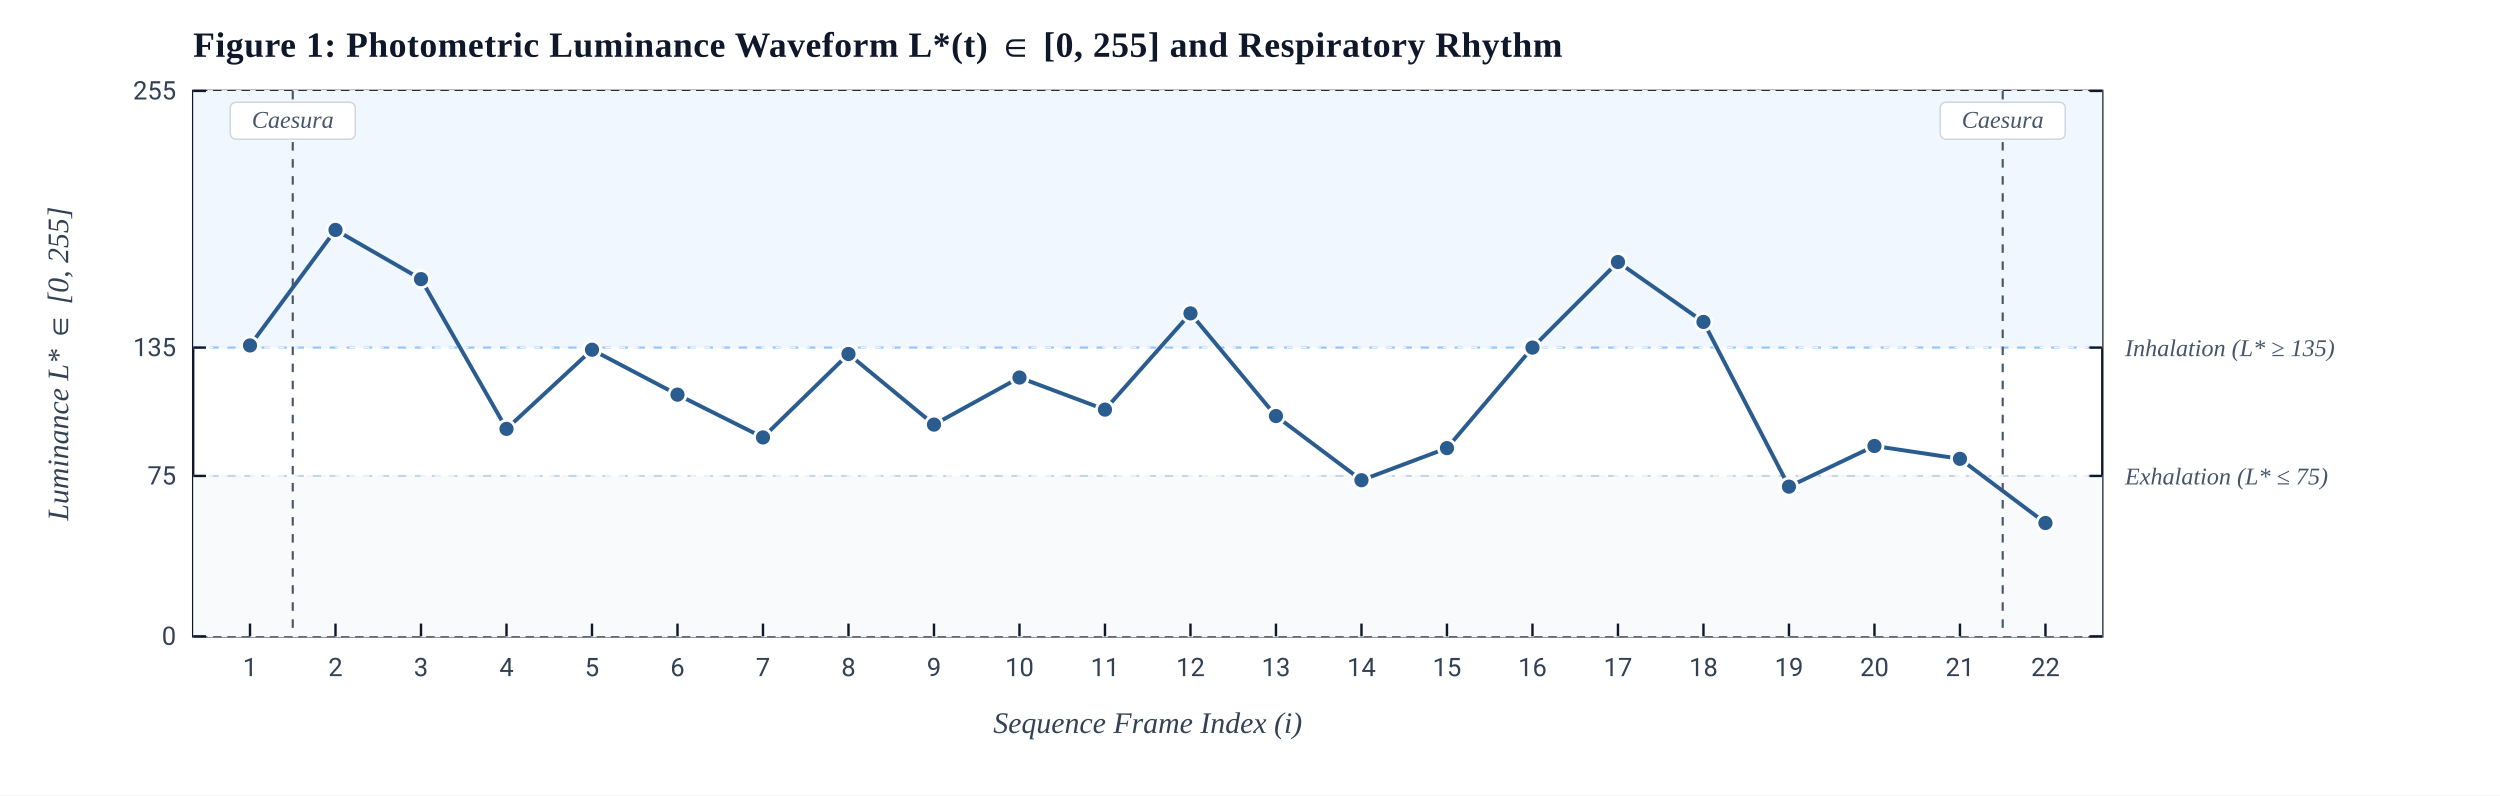
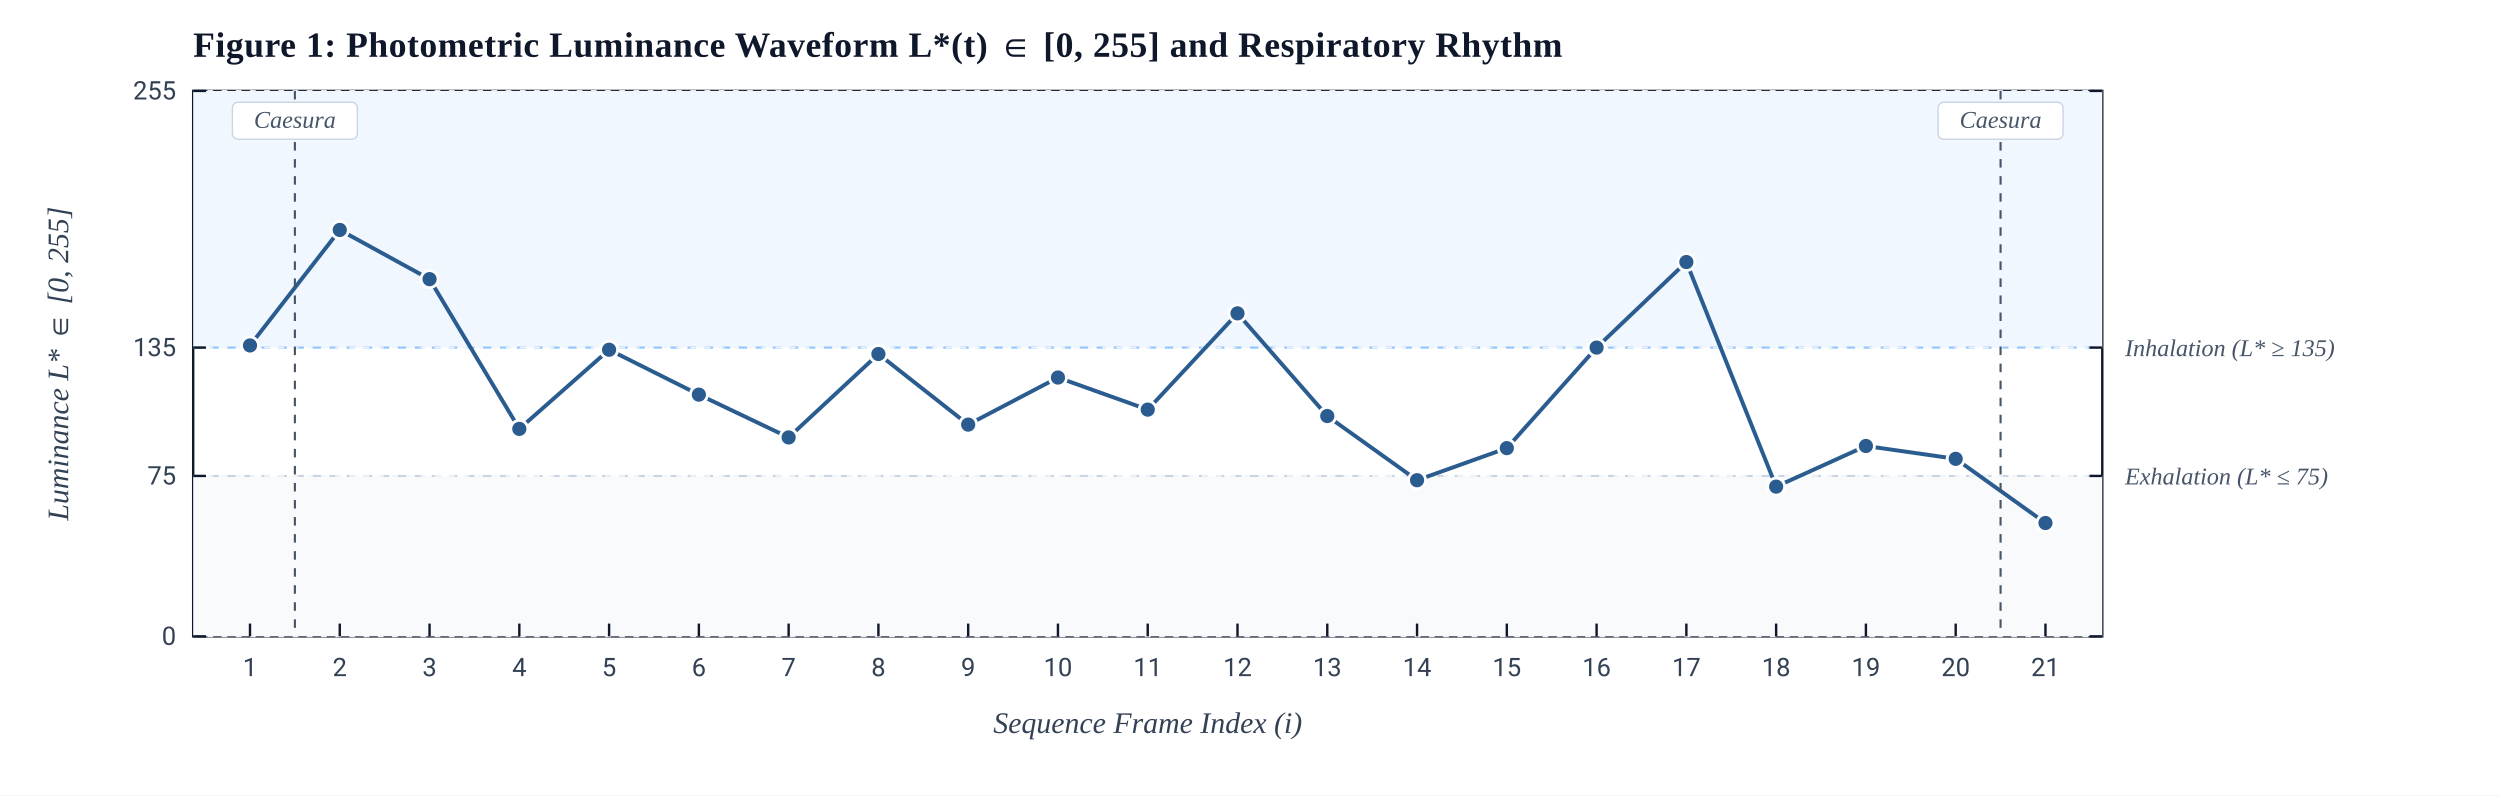
<svg xmlns="http://www.w3.org/2000/svg" viewBox="0 0 880 280" width="100%" height="100%">
  <style>
    .paper-bg { fill: #ffffff; }
    .spine-box { fill: #ffffff; stroke: #0f172a; stroke-width: 0.85; }
    .academic-grid { stroke: #f1f5f9; stroke-width: 0.6; stroke-dasharray: 2 3; }
    .tick-line { stroke: #0f172a; stroke-width: 0.85; }
    .fig-heading { fill: #0f172a; font-family: "Times New Roman", Times, "Nimbus Roman No9 L", "Liberation Serif", serif; font-size: 12.5px; font-weight: bold; letter-spacing: 0.2px; }
    .axis-title { fill: #334155; font-family: "Times New Roman", Times, "Nimbus Roman No9 L", "Liberation Serif", serif; font-size: 10.5px; font-style: italic; }
    .tick-label { fill: #334155; font-family: -apple-system, BlinkMacSystemFont, "Segoe UI", Roboto, Helvetica, Arial, sans-serif; font-size: 9px; font-variant-numeric: tabular-nums; }
    .threshold-label { fill: #475569; font-family: "Times New Roman", Times, "Nimbus Roman No9 L", "Liberation Serif", serif; font-size: 8.5px; font-style: italic; }
  </style>
  <rect width="880" height="280" class="paper-bg" />
  <text x="68" y="20" class="fig-heading">Figure 1: Photometric Luminance Waveform L*(t) ∈ [0, 255] and Respiratory Rhythm</text>
  <rect x="68" y="32" width="672" height="192" class="spine-box" />
  <rect x="68" y="32" width="672" height="90.353" fill="#f0f7ff" stroke="none" />
  <rect x="68" y="167.529" width="672" height="56.471" fill="#f8fafc" stroke="none" />
  <line x1="68" y1="122.353" x2="740" y2="122.353" stroke="#93c5fd" stroke-width="0.75" stroke-dasharray="3 3" />
  <text x="748" y="125.353" class="threshold-label" fill="#2b5c8f" text-anchor="start">Inhalation (L* ≥ 135)</text>
  <line x1="68" y1="167.529" x2="740" y2="167.529" stroke="#cbd5e1" stroke-width="0.75" stroke-dasharray="3 3" />
  <text x="748" y="170.529" class="threshold-label" fill="#475569" text-anchor="start">Exhalation (L* ≤ 75)</text>
  <text transform="translate(24, 128) rotate(-90)" class="axis-title" text-anchor="middle">Luminance L* ∈ [0, 255]</text>
  <line x1="68" y1="32" x2="740" y2="32" class="academic-grid" />
  <line x1="68" y1="32" x2="72.5" y2="32" class="tick-line" />
  <line x1="735.5" y1="32" x2="740" y2="32" class="tick-line" />
  <text x="62" y="35" class="tick-label" text-anchor="end">255</text>
  <line x1="68" y1="122.353" x2="740" y2="122.353" class="academic-grid" />
  <line x1="68" y1="122.353" x2="72.5" y2="122.353" class="tick-line" />
  <line x1="735.5" y1="122.353" x2="740" y2="122.353" class="tick-line" />
  <text x="62" y="125.353" class="tick-label" text-anchor="end">135</text>
  <line x1="68" y1="167.529" x2="740" y2="167.529" class="academic-grid" />
  <line x1="68" y1="167.529" x2="72.5" y2="167.529" class="tick-line" />
  <line x1="735.5" y1="167.529" x2="740" y2="167.529" class="tick-line" />
  <text x="62" y="170.529" class="tick-label" text-anchor="end">75</text>
  <line x1="68" y1="224" x2="740" y2="224" class="academic-grid" />
  <line x1="68" y1="224" x2="72.5" y2="224" class="tick-line" />
  <line x1="735.5" y1="224" x2="740" y2="224" class="tick-line" />
  <text x="62" y="227" class="tick-label" text-anchor="end">0</text>
-   <path d="M 88 121.6 L 118.095 80.941 L 148.19 98.259 L 178.286 150.965 L 208.381 123.106 L 238.476 138.918 L 268.571 153.976 L 298.667 124.612 L 328.762 149.459 L 358.857 132.894 L 388.952 144.188 L 419.048 110.306 L 449.143 146.447 L 479.238 169.035 L 509.333 157.741 L 539.429 122.353 L 569.524 92.235 L 599.619 113.318 L 629.714 171.294 L 659.81 156.988 L 689.905 161.506 L 720 184.094" fill="none" stroke="#2b5c8f" stroke-width="1.4" stroke-linejoin="round" stroke-linecap="round" />
-   <line x1="103.048" y1="32" x2="103.048" y2="224" stroke="#475569" stroke-width="0.75" stroke-dasharray="3 3" />
-   <rect x="81.048" y="36" width="44" height="13" fill="#ffffff" stroke="#cbd5e1" stroke-width="0.5" rx="2" />
-   <text x="103.048" y="45" class="threshold-label" fill="#334155" text-anchor="middle">Caesura</text>
-   <line x1="704.952" y1="32" x2="704.952" y2="224" stroke="#475569" stroke-width="0.75" stroke-dasharray="3 3" />
-   <rect x="682.952" y="36" width="44" height="13" fill="#ffffff" stroke="#cbd5e1" stroke-width="0.5" rx="2" />
-   <text x="704.952" y="45" class="threshold-label" fill="#334155" text-anchor="middle">Caesura</text>
+   <path d="M 88 121.6 L 119.6 80.941 L 151.2 98.259 L 182.8 150.965 L 214.4 123.106 L 246 138.918 L 277.6 153.976 L 309.2 124.612 L 340.8 149.459 L 372.4 132.894 L 404 144.188 L 435.6 110.306 L 467.2 146.447 L 498.8 169.035 L 530.4 157.741 L 562 122.353 L 593.6 92.235 L 625.2 171.294 L 656.8 156.988 L 688.4 161.506 L 720 184.094" fill="none" stroke="#2b5c8f" stroke-width="1.4" stroke-linejoin="round" stroke-linecap="round" />
+   <line x1="103.8" y1="32" x2="103.8" y2="224" stroke="#475569" stroke-width="0.75" stroke-dasharray="3 3" />
+   <rect x="81.8" y="36" width="44" height="13" fill="#ffffff" stroke="#cbd5e1" stroke-width="0.5" rx="2" />
+   <text x="103.8" y="45" class="threshold-label" fill="#334155" text-anchor="middle">Caesura</text>
+   <line x1="704.2" y1="32" x2="704.2" y2="224" stroke="#475569" stroke-width="0.75" stroke-dasharray="3 3" />
+   <rect x="682.2" y="36" width="44" height="13" fill="#ffffff" stroke="#cbd5e1" stroke-width="0.5" rx="2" />
+   <text x="704.2" y="45" class="threshold-label" fill="#334155" text-anchor="middle">Caesura</text>
  <circle cx="88" cy="121.6" r="3.0" fill="#2b5c8f" stroke="#ffffff" stroke-width="1.0" />
  <line x1="88" y1="219.5" x2="88" y2="224" class="tick-line" />
  <text x="88" y="238" class="tick-label" text-anchor="middle">1</text>
-   <circle cx="118.095" cy="80.941" r="3.0" fill="#2b5c8f" stroke="#ffffff" stroke-width="1.0" />
-   <line x1="118.095" y1="219.5" x2="118.095" y2="224" class="tick-line" />
-   <text x="118.095" y="238" class="tick-label" text-anchor="middle">2</text>
-   <circle cx="148.19" cy="98.259" r="3.0" fill="#2b5c8f" stroke="#ffffff" stroke-width="1.0" />
-   <line x1="148.19" y1="219.5" x2="148.19" y2="224" class="tick-line" />
-   <text x="148.19" y="238" class="tick-label" text-anchor="middle">3</text>
-   <circle cx="178.286" cy="150.965" r="3.0" fill="#2b5c8f" stroke="#ffffff" stroke-width="1.0" />
-   <line x1="178.286" y1="219.5" x2="178.286" y2="224" class="tick-line" />
-   <text x="178.286" y="238" class="tick-label" text-anchor="middle">4</text>
-   <circle cx="208.381" cy="123.106" r="3.0" fill="#2b5c8f" stroke="#ffffff" stroke-width="1.0" />
-   <line x1="208.381" y1="219.5" x2="208.381" y2="224" class="tick-line" />
-   <text x="208.381" y="238" class="tick-label" text-anchor="middle">5</text>
-   <circle cx="238.476" cy="138.918" r="3.0" fill="#2b5c8f" stroke="#ffffff" stroke-width="1.0" />
-   <line x1="238.476" y1="219.5" x2="238.476" y2="224" class="tick-line" />
-   <text x="238.476" y="238" class="tick-label" text-anchor="middle">6</text>
-   <circle cx="268.571" cy="153.976" r="3.0" fill="#2b5c8f" stroke="#ffffff" stroke-width="1.0" />
-   <line x1="268.571" y1="219.5" x2="268.571" y2="224" class="tick-line" />
-   <text x="268.571" y="238" class="tick-label" text-anchor="middle">7</text>
-   <circle cx="298.667" cy="124.612" r="3.0" fill="#2b5c8f" stroke="#ffffff" stroke-width="1.0" />
-   <line x1="298.667" y1="219.5" x2="298.667" y2="224" class="tick-line" />
-   <text x="298.667" y="238" class="tick-label" text-anchor="middle">8</text>
-   <circle cx="328.762" cy="149.459" r="3.0" fill="#2b5c8f" stroke="#ffffff" stroke-width="1.0" />
-   <line x1="328.762" y1="219.5" x2="328.762" y2="224" class="tick-line" />
-   <text x="328.762" y="238" class="tick-label" text-anchor="middle">9</text>
-   <circle cx="358.857" cy="132.894" r="3.0" fill="#2b5c8f" stroke="#ffffff" stroke-width="1.0" />
-   <line x1="358.857" y1="219.5" x2="358.857" y2="224" class="tick-line" />
-   <text x="358.857" y="238" class="tick-label" text-anchor="middle">10</text>
-   <circle cx="388.952" cy="144.188" r="3.0" fill="#2b5c8f" stroke="#ffffff" stroke-width="1.0" />
-   <line x1="388.952" y1="219.5" x2="388.952" y2="224" class="tick-line" />
-   <text x="388.952" y="238" class="tick-label" text-anchor="middle">11</text>
-   <circle cx="419.048" cy="110.306" r="3.0" fill="#2b5c8f" stroke="#ffffff" stroke-width="1.0" />
-   <line x1="419.048" y1="219.5" x2="419.048" y2="224" class="tick-line" />
-   <text x="419.048" y="238" class="tick-label" text-anchor="middle">12</text>
-   <circle cx="449.143" cy="146.447" r="3.0" fill="#2b5c8f" stroke="#ffffff" stroke-width="1.0" />
-   <line x1="449.143" y1="219.5" x2="449.143" y2="224" class="tick-line" />
-   <text x="449.143" y="238" class="tick-label" text-anchor="middle">13</text>
-   <circle cx="479.238" cy="169.035" r="3.0" fill="#2b5c8f" stroke="#ffffff" stroke-width="1.0" />
-   <line x1="479.238" y1="219.5" x2="479.238" y2="224" class="tick-line" />
-   <text x="479.238" y="238" class="tick-label" text-anchor="middle">14</text>
-   <circle cx="509.333" cy="157.741" r="3.0" fill="#2b5c8f" stroke="#ffffff" stroke-width="1.0" />
-   <line x1="509.333" y1="219.5" x2="509.333" y2="224" class="tick-line" />
-   <text x="509.333" y="238" class="tick-label" text-anchor="middle">15</text>
-   <circle cx="539.429" cy="122.353" r="3.0" fill="#2b5c8f" stroke="#ffffff" stroke-width="1.0" />
-   <line x1="539.429" y1="219.5" x2="539.429" y2="224" class="tick-line" />
-   <text x="539.429" y="238" class="tick-label" text-anchor="middle">16</text>
-   <circle cx="569.524" cy="92.235" r="3.0" fill="#2b5c8f" stroke="#ffffff" stroke-width="1.0" />
-   <line x1="569.524" y1="219.5" x2="569.524" y2="224" class="tick-line" />
-   <text x="569.524" y="238" class="tick-label" text-anchor="middle">17</text>
-   <circle cx="599.619" cy="113.318" r="3.0" fill="#2b5c8f" stroke="#ffffff" stroke-width="1.0" />
-   <line x1="599.619" y1="219.5" x2="599.619" y2="224" class="tick-line" />
-   <text x="599.619" y="238" class="tick-label" text-anchor="middle">18</text>
-   <circle cx="629.714" cy="171.294" r="3.0" fill="#2b5c8f" stroke="#ffffff" stroke-width="1.0" />
-   <line x1="629.714" y1="219.5" x2="629.714" y2="224" class="tick-line" />
-   <text x="629.714" y="238" class="tick-label" text-anchor="middle">19</text>
-   <circle cx="659.81" cy="156.988" r="3.0" fill="#2b5c8f" stroke="#ffffff" stroke-width="1.0" />
-   <line x1="659.81" y1="219.5" x2="659.81" y2="224" class="tick-line" />
-   <text x="659.81" y="238" class="tick-label" text-anchor="middle">20</text>
-   <circle cx="689.905" cy="161.506" r="3.0" fill="#2b5c8f" stroke="#ffffff" stroke-width="1.0" />
-   <line x1="689.905" y1="219.5" x2="689.905" y2="224" class="tick-line" />
-   <text x="689.905" y="238" class="tick-label" text-anchor="middle">21</text>
+   <circle cx="119.6" cy="80.941" r="3.0" fill="#2b5c8f" stroke="#ffffff" stroke-width="1.0" />
+   <line x1="119.6" y1="219.5" x2="119.6" y2="224" class="tick-line" />
+   <text x="119.6" y="238" class="tick-label" text-anchor="middle">2</text>
+   <circle cx="151.2" cy="98.259" r="3.0" fill="#2b5c8f" stroke="#ffffff" stroke-width="1.0" />
+   <line x1="151.2" y1="219.5" x2="151.2" y2="224" class="tick-line" />
+   <text x="151.2" y="238" class="tick-label" text-anchor="middle">3</text>
+   <circle cx="182.8" cy="150.965" r="3.0" fill="#2b5c8f" stroke="#ffffff" stroke-width="1.0" />
+   <line x1="182.8" y1="219.5" x2="182.8" y2="224" class="tick-line" />
+   <text x="182.8" y="238" class="tick-label" text-anchor="middle">4</text>
+   <circle cx="214.4" cy="123.106" r="3.0" fill="#2b5c8f" stroke="#ffffff" stroke-width="1.0" />
+   <line x1="214.4" y1="219.5" x2="214.4" y2="224" class="tick-line" />
+   <text x="214.4" y="238" class="tick-label" text-anchor="middle">5</text>
+   <circle cx="246" cy="138.918" r="3.0" fill="#2b5c8f" stroke="#ffffff" stroke-width="1.0" />
+   <line x1="246" y1="219.5" x2="246" y2="224" class="tick-line" />
+   <text x="246" y="238" class="tick-label" text-anchor="middle">6</text>
+   <circle cx="277.6" cy="153.976" r="3.0" fill="#2b5c8f" stroke="#ffffff" stroke-width="1.0" />
+   <line x1="277.6" y1="219.5" x2="277.6" y2="224" class="tick-line" />
+   <text x="277.6" y="238" class="tick-label" text-anchor="middle">7</text>
+   <circle cx="309.2" cy="124.612" r="3.0" fill="#2b5c8f" stroke="#ffffff" stroke-width="1.0" />
+   <line x1="309.2" y1="219.5" x2="309.2" y2="224" class="tick-line" />
+   <text x="309.2" y="238" class="tick-label" text-anchor="middle">8</text>
+   <circle cx="340.8" cy="149.459" r="3.0" fill="#2b5c8f" stroke="#ffffff" stroke-width="1.0" />
+   <line x1="340.8" y1="219.5" x2="340.8" y2="224" class="tick-line" />
+   <text x="340.8" y="238" class="tick-label" text-anchor="middle">9</text>
+   <circle cx="372.4" cy="132.894" r="3.0" fill="#2b5c8f" stroke="#ffffff" stroke-width="1.0" />
+   <line x1="372.4" y1="219.5" x2="372.4" y2="224" class="tick-line" />
+   <text x="372.4" y="238" class="tick-label" text-anchor="middle">10</text>
+   <circle cx="404" cy="144.188" r="3.0" fill="#2b5c8f" stroke="#ffffff" stroke-width="1.0" />
+   <line x1="404" y1="219.5" x2="404" y2="224" class="tick-line" />
+   <text x="404" y="238" class="tick-label" text-anchor="middle">11</text>
+   <circle cx="435.6" cy="110.306" r="3.0" fill="#2b5c8f" stroke="#ffffff" stroke-width="1.0" />
+   <line x1="435.6" y1="219.5" x2="435.6" y2="224" class="tick-line" />
+   <text x="435.6" y="238" class="tick-label" text-anchor="middle">12</text>
+   <circle cx="467.2" cy="146.447" r="3.0" fill="#2b5c8f" stroke="#ffffff" stroke-width="1.0" />
+   <line x1="467.2" y1="219.5" x2="467.2" y2="224" class="tick-line" />
+   <text x="467.2" y="238" class="tick-label" text-anchor="middle">13</text>
+   <circle cx="498.8" cy="169.035" r="3.0" fill="#2b5c8f" stroke="#ffffff" stroke-width="1.0" />
+   <line x1="498.8" y1="219.5" x2="498.8" y2="224" class="tick-line" />
+   <text x="498.8" y="238" class="tick-label" text-anchor="middle">14</text>
+   <circle cx="530.4" cy="157.741" r="3.0" fill="#2b5c8f" stroke="#ffffff" stroke-width="1.0" />
+   <line x1="530.4" y1="219.5" x2="530.4" y2="224" class="tick-line" />
+   <text x="530.4" y="238" class="tick-label" text-anchor="middle">15</text>
+   <circle cx="562" cy="122.353" r="3.0" fill="#2b5c8f" stroke="#ffffff" stroke-width="1.0" />
+   <line x1="562" y1="219.5" x2="562" y2="224" class="tick-line" />
+   <text x="562" y="238" class="tick-label" text-anchor="middle">16</text>
+   <circle cx="593.6" cy="92.235" r="3.0" fill="#2b5c8f" stroke="#ffffff" stroke-width="1.0" />
+   <line x1="593.6" y1="219.5" x2="593.6" y2="224" class="tick-line" />
+   <text x="593.6" y="238" class="tick-label" text-anchor="middle">17</text>
+   <circle cx="625.2" cy="171.294" r="3.0" fill="#2b5c8f" stroke="#ffffff" stroke-width="1.0" />
+   <line x1="625.2" y1="219.5" x2="625.2" y2="224" class="tick-line" />
+   <text x="625.2" y="238" class="tick-label" text-anchor="middle">18</text>
+   <circle cx="656.8" cy="156.988" r="3.0" fill="#2b5c8f" stroke="#ffffff" stroke-width="1.0" />
+   <line x1="656.8" y1="219.5" x2="656.8" y2="224" class="tick-line" />
+   <text x="656.8" y="238" class="tick-label" text-anchor="middle">19</text>
+   <circle cx="688.4" cy="161.506" r="3.0" fill="#2b5c8f" stroke="#ffffff" stroke-width="1.0" />
+   <line x1="688.4" y1="219.5" x2="688.4" y2="224" class="tick-line" />
+   <text x="688.4" y="238" class="tick-label" text-anchor="middle">20</text>
  <circle cx="720" cy="184.094" r="3.0" fill="#2b5c8f" stroke="#ffffff" stroke-width="1.0" />
  <line x1="720" y1="219.5" x2="720" y2="224" class="tick-line" />
-   <text x="720" y="238" class="tick-label" text-anchor="middle">22</text>
+   <text x="720" y="238" class="tick-label" text-anchor="middle">21</text>
  <text x="404" y="258" class="axis-title" text-anchor="middle">Sequence Frame Index (i)</text>
</svg>
